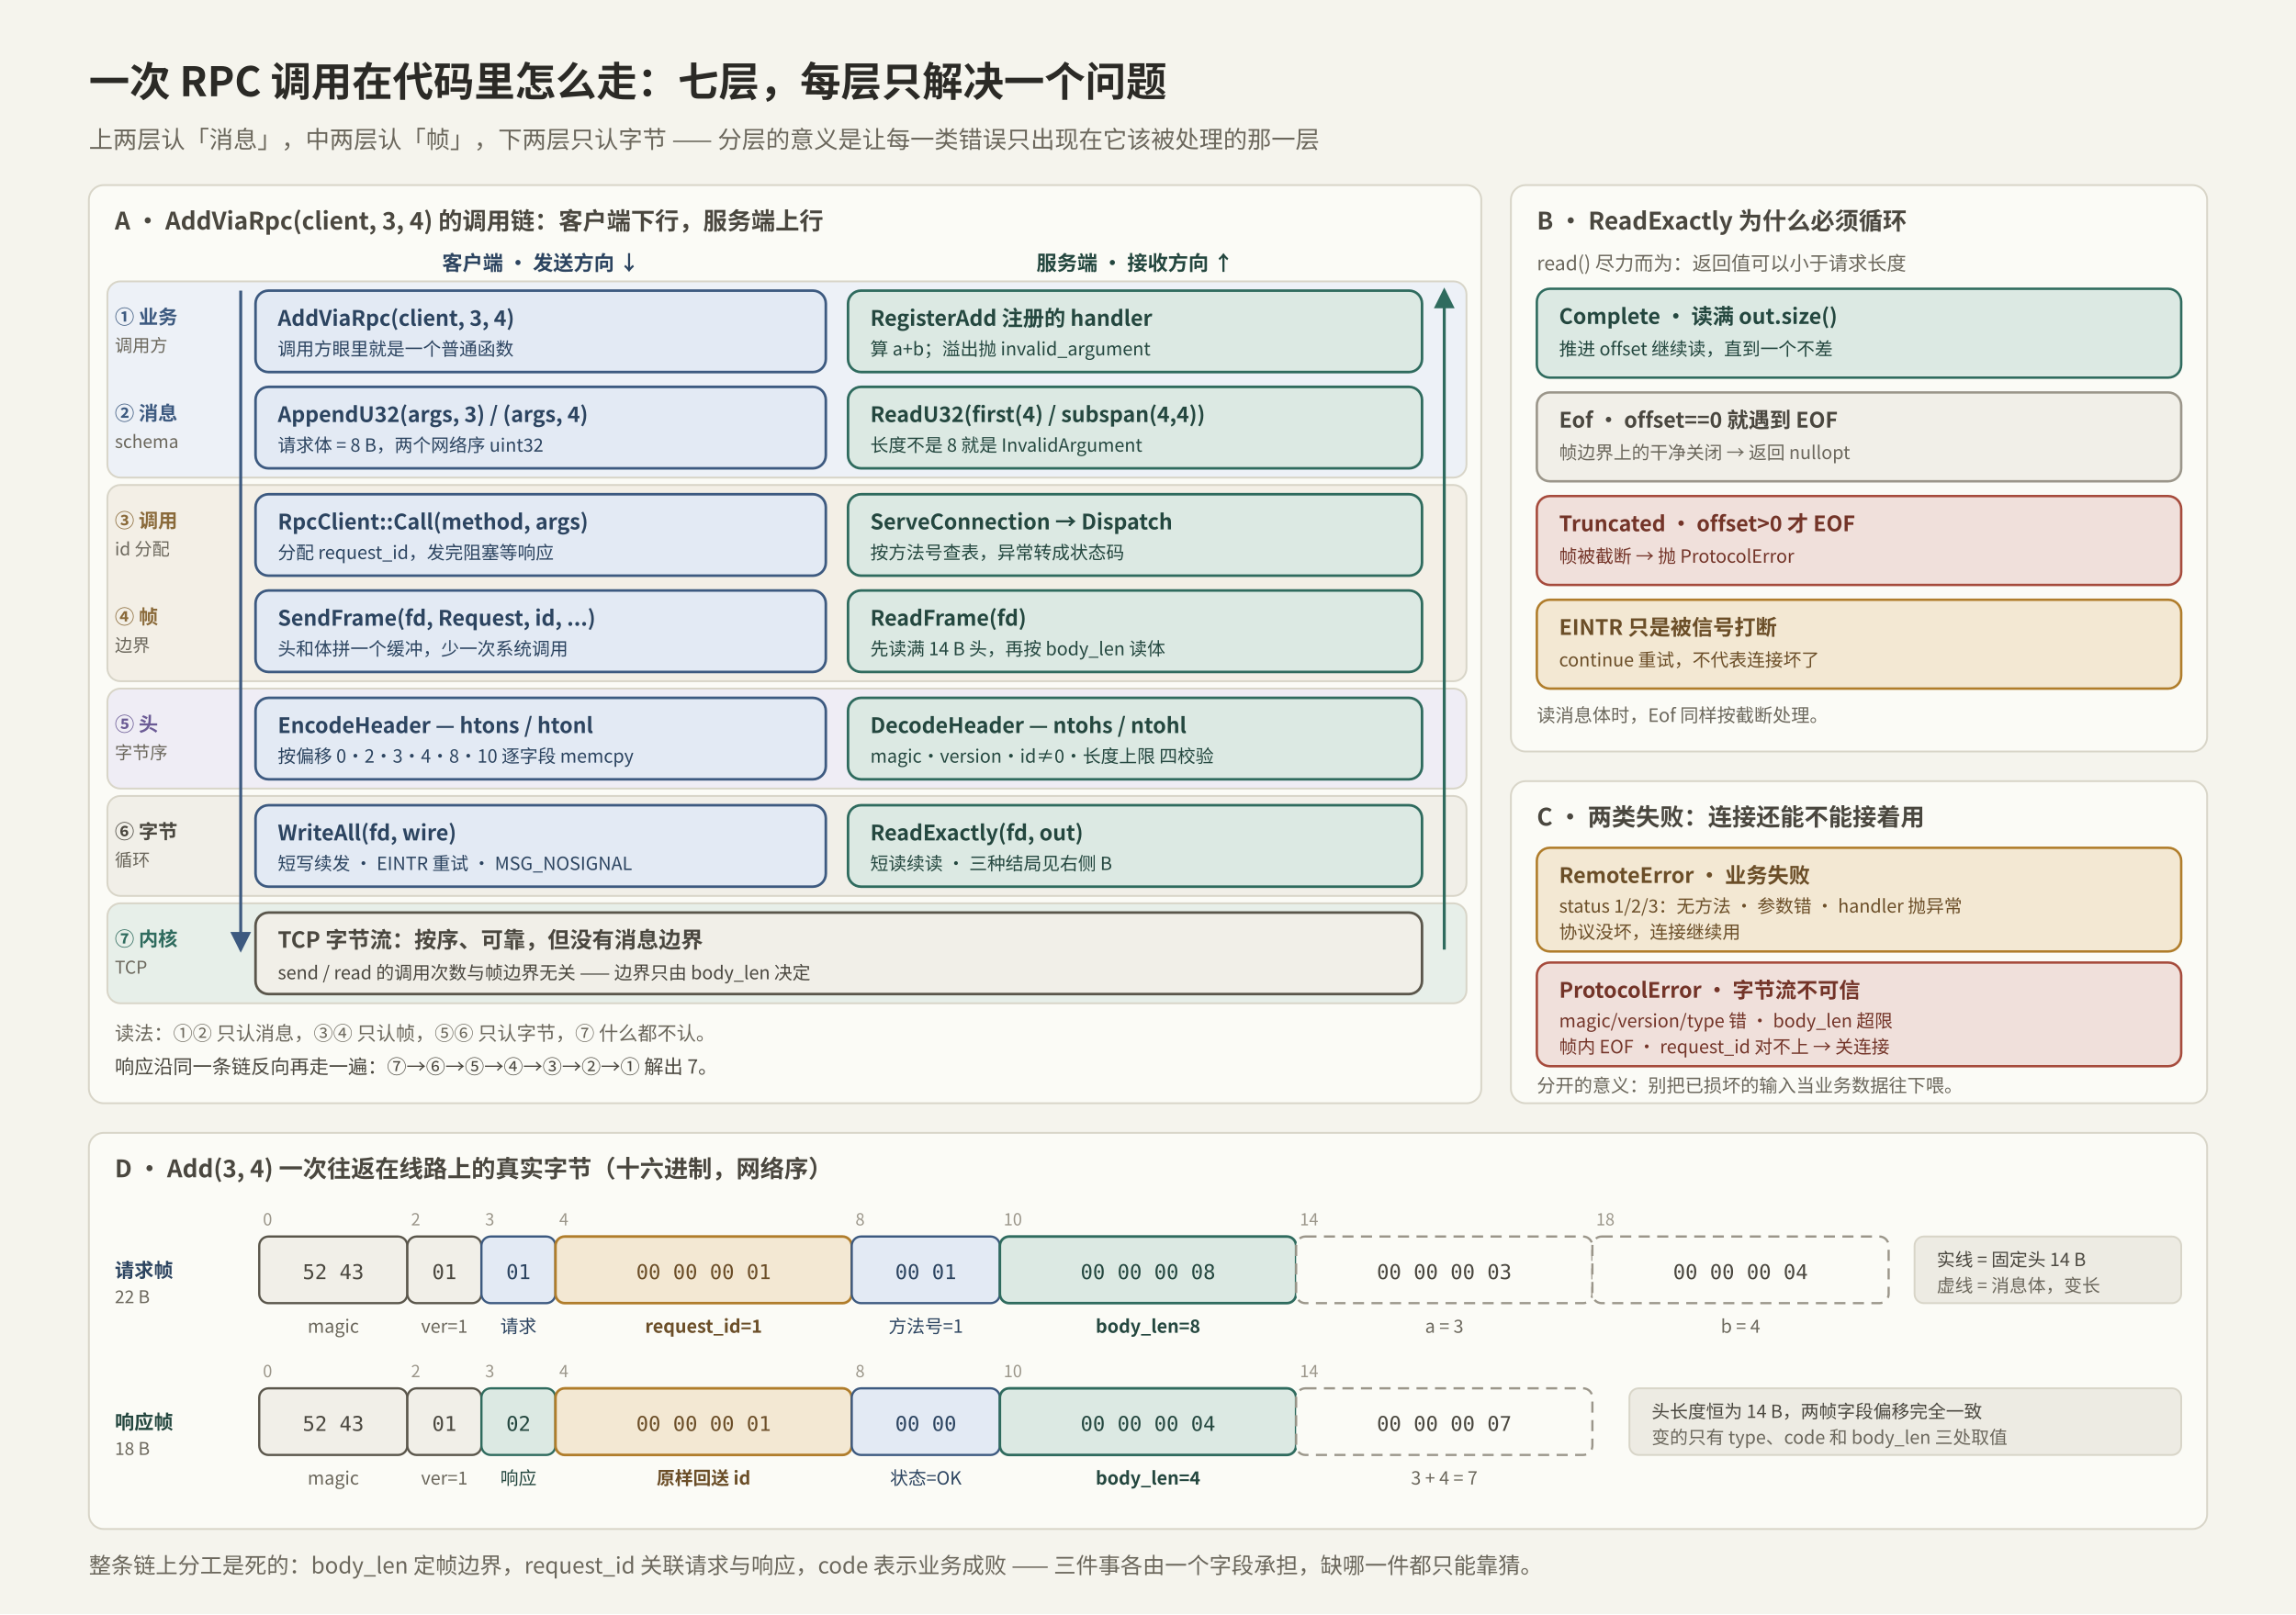
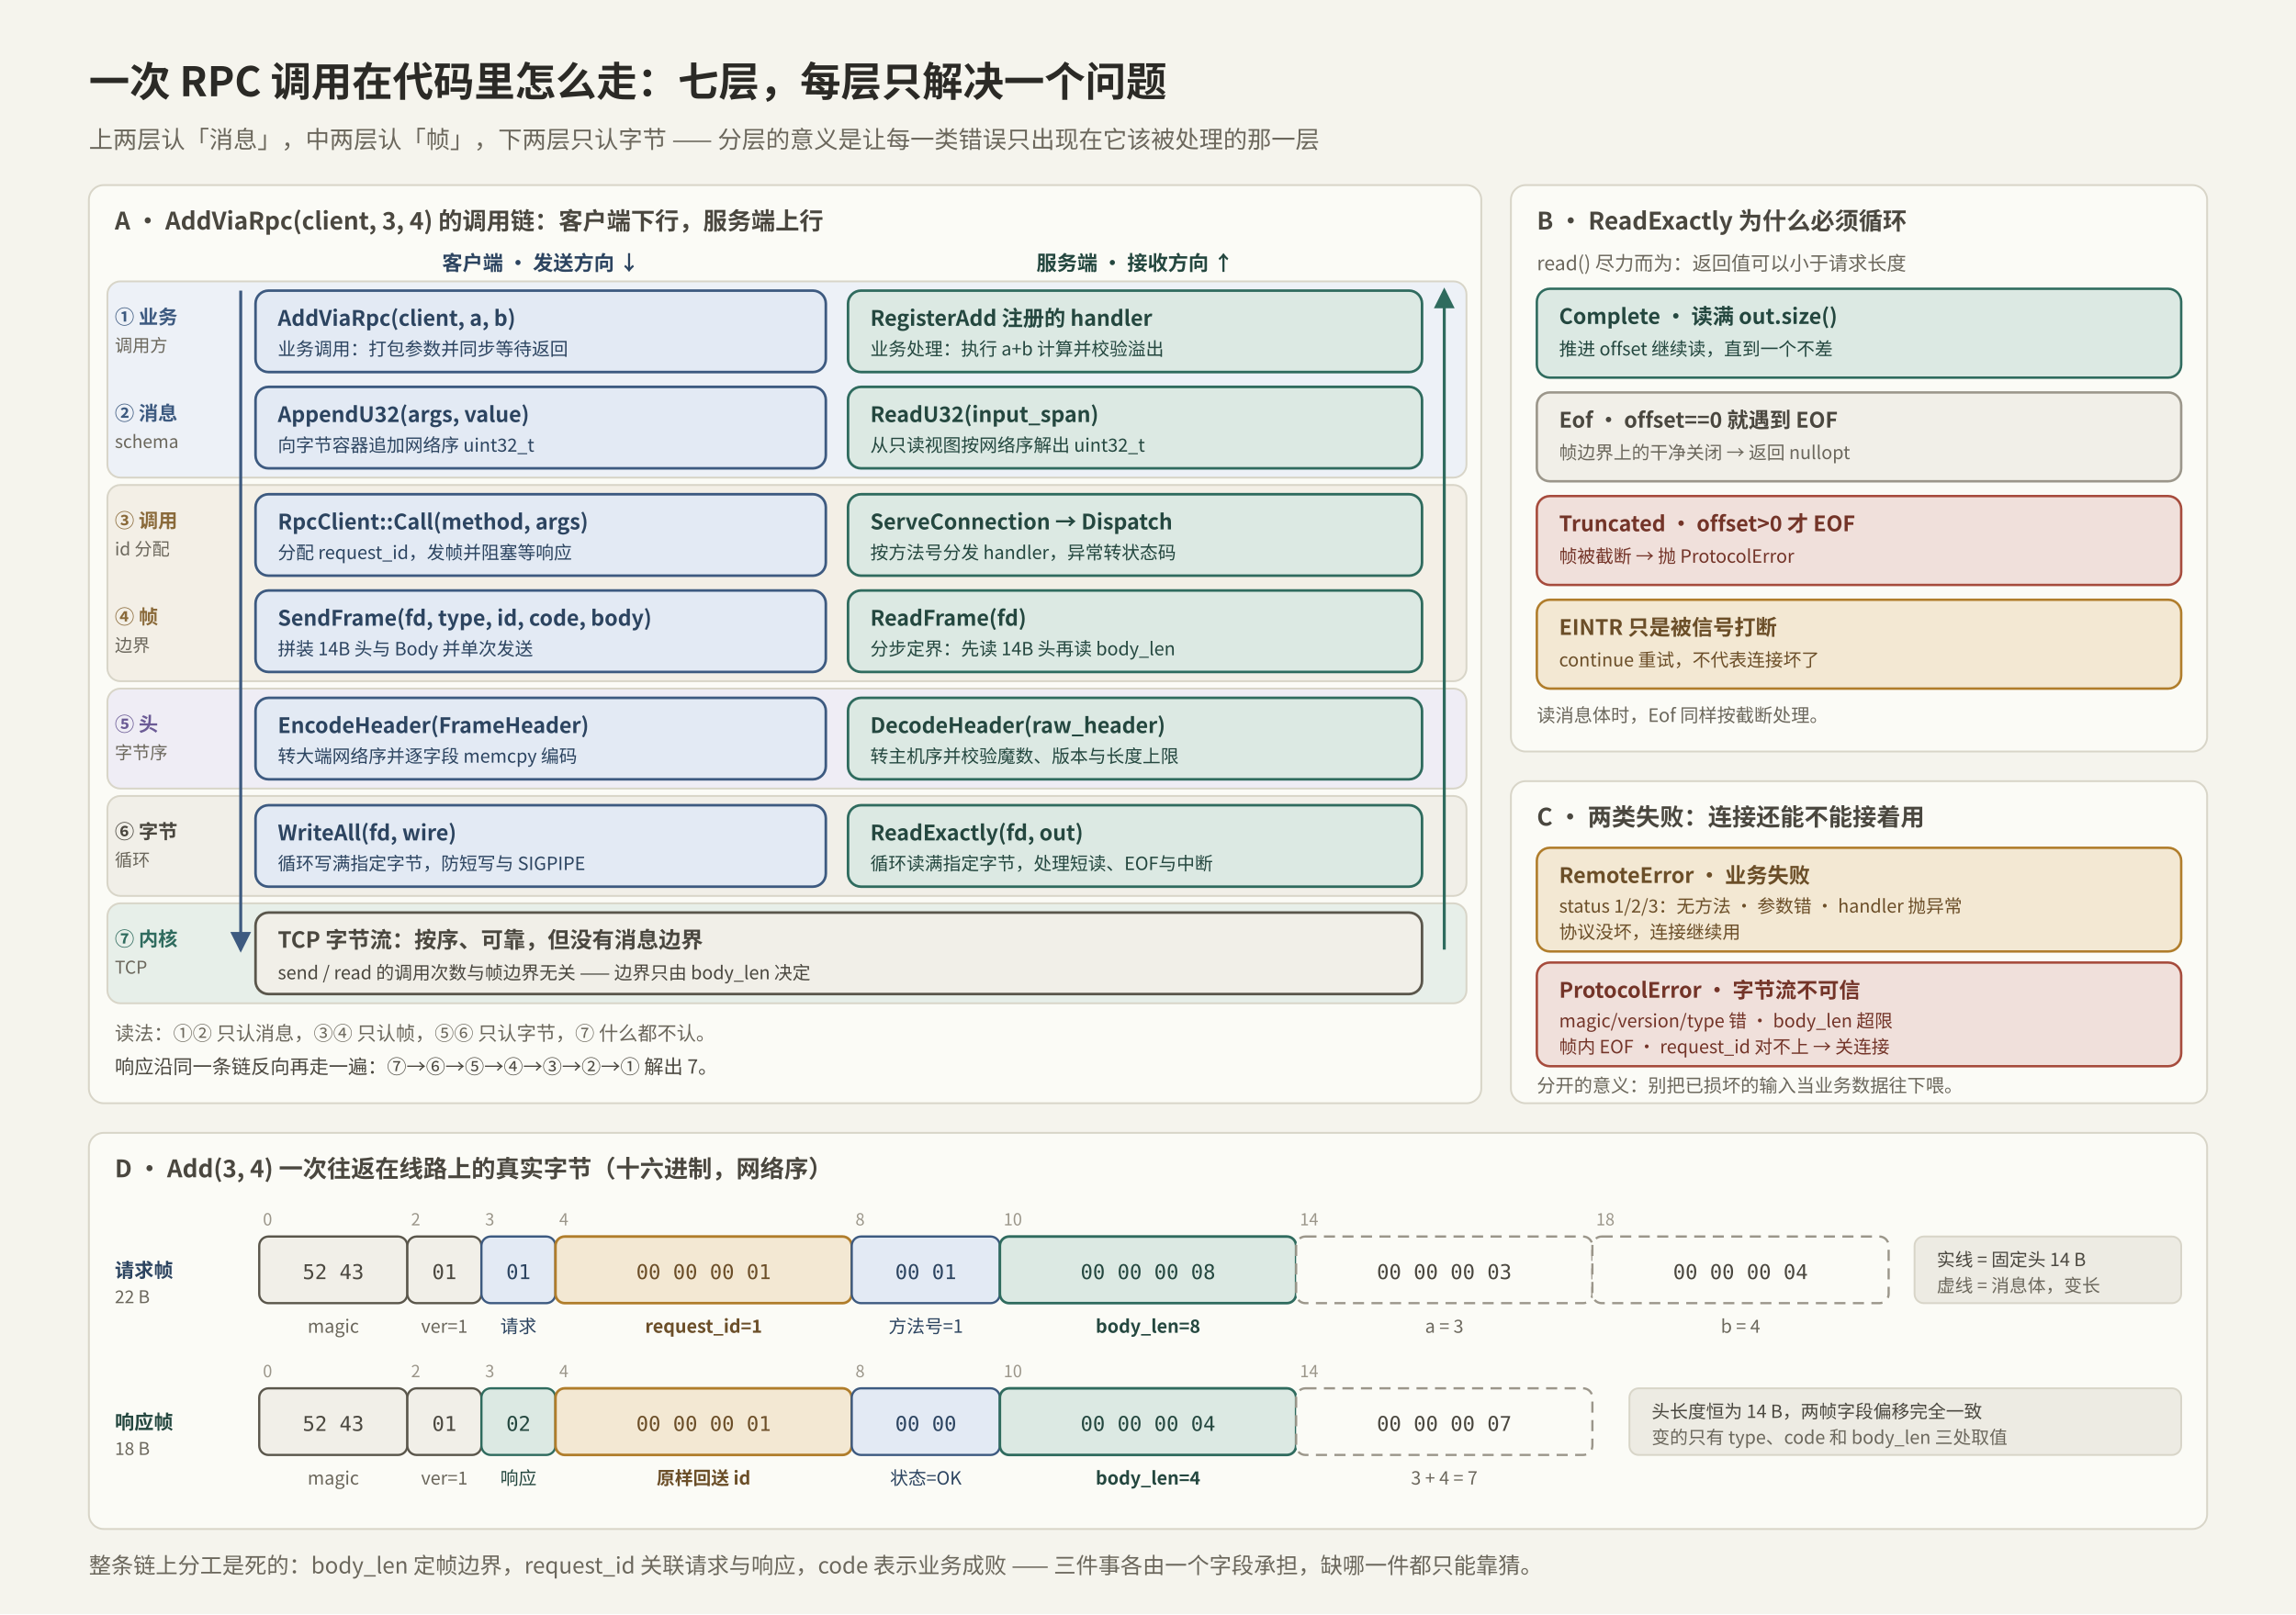
<svg xmlns="http://www.w3.org/2000/svg" viewBox="0 0 1240 872" font-family="'PingFang SC','Hiragino Sans GB','Microsoft YaHei','Noto Sans CJK SC',sans-serif">
  <defs>
    <marker id="arrDown" viewBox="0 0 10 10" refX="8.5" refY="5" markerWidth="7" markerHeight="7" orient="auto-start-reverse">
      <path d="M0,0 L10,5 L0,10 z" fill="#3D5A80" />
    </marker>
    <marker id="arrUp" viewBox="0 0 10 10" refX="8.5" refY="5" markerWidth="7" markerHeight="7" orient="auto-start-reverse">
      <path d="M0,0 L10,5 L0,10 z" fill="#2F6B5E" />
    </marker>
    <marker id="arr" viewBox="0 0 10 10" refX="8.5" refY="5" markerWidth="7" markerHeight="7" orient="auto-start-reverse">
      <path d="M0,0 L10,5 L0,10 z" fill="#5A564B" />
    </marker>
  </defs>
  <rect x="0" y="0" width="1240" height="872" fill="rgb(245, 244, 237)" />
  <text x="48" y="52" font-size="22" font-weight="700" fill="#2B2A26">一次 RPC 调用在代码里怎么走：七层，每层只解决一个问题</text>
  <text x="48" y="80" font-size="13" fill="#6B675C">上两层认「消息」，中两层认「帧」，下两层只认字节 —— 分层的意义是让每一类错误只出现在它该被处理的那一层</text>
  <rect x="48" y="100" width="752" height="496" rx="8" fill="#FBFBF6" stroke="#D8D5C8" stroke-width="1" />
  <text x="62" y="124" font-size="13" font-weight="700" fill="#4A473F">A · AddViaRpc(client, 3, 4) 的调用链：客户端下行，服务端上行</text>
  <text x="292" y="146" font-size="11" font-weight="700" fill="#2C4460" text-anchor="middle">客户端 · 发送方向 ↓</text>
  <text x="613" y="146" font-size="11" font-weight="700" fill="#24473F" text-anchor="middle">服务端 · 接收方向 ↑</text>
  <rect x="58" y="152" width="734" height="106" rx="7" fill="#EDF1F7" stroke="#D8D5C8" stroke-width="1" />
  <rect x="58" y="262" width="734" height="106" rx="7" fill="#F3EFE6" stroke="#D8D5C8" stroke-width="1" />
  <rect x="58" y="372" width="734" height="54" rx="7" fill="#EFEDF5" stroke="#D8D5C8" stroke-width="1" />
  <rect x="58" y="430" width="734" height="54" rx="7" fill="#F1EFE8" stroke="#D8D5C8" stroke-width="1" />
  <rect x="58" y="488" width="734" height="54" rx="7" fill="#E7EFE9" stroke="#D8D5C8" stroke-width="1" />
  <line x1="130" y1="157" x2="130" y2="513" stroke="#3D5A80" stroke-width="1.6" marker-end="url(#arrDown)" />
  <line x1="780" y1="513" x2="780" y2="157" stroke="#2F6B5E" stroke-width="1.6" marker-end="url(#arrUp)" />
  <text x="62" y="175" font-size="10.5" font-weight="700" fill="#3D5A80">① 业务</text>
  <text x="62" y="190" font-size="9.5" fill="#6B675C">调用方</text>
  <rect x="138" y="157" width="308" height="44" rx="7" fill="#E3EAF4" stroke="#3D5A80" stroke-width="1.4" />
-   <text x="150" y="176" font-size="11.5" font-weight="700" fill="#2C4460">AddViaRpc(client, 3, 4)</text>
-   <text x="150" y="192" font-size="9.8" fill="#2C4460">调用方眼里就是一个普通函数</text>
+   <text x="150" y="176" font-size="11.5" font-weight="700" fill="#2C4460">AddViaRpc(client, a, b)</text>
+   <text x="150" y="192" font-size="9.8" fill="#2C4460">业务调用：打包参数并同步等待返回</text>
  <rect x="458" y="157" width="310" height="44" rx="7" fill="#DCE9E3" stroke="#2F6B5E" stroke-width="1.4" />
  <text x="470" y="176" font-size="11.5" font-weight="700" fill="#24473F">RegisterAdd 注册的 handler</text>
-   <text x="470" y="192" font-size="9.8" fill="#24473F">算 a+b；溢出抛 invalid_argument</text>
+   <text x="470" y="192" font-size="9.8" fill="#24473F">业务处理：执行 a+b 计算并校验溢出</text>
  <text x="62" y="227" font-size="10.5" font-weight="700" fill="#3D5A80">② 消息</text>
  <text x="62" y="242" font-size="9.5" fill="#6B675C">schema</text>
  <rect x="138" y="209" width="308" height="44" rx="7" fill="#E3EAF4" stroke="#3D5A80" stroke-width="1.4" />
-   <text x="150" y="228" font-size="11.5" font-weight="700" fill="#2C4460">AppendU32(args, 3) / (args, 4)</text>
-   <text x="150" y="244" font-size="9.8" fill="#2C4460">请求体 = 8 B，两个网络序 uint32</text>
+   <text x="150" y="228" font-size="11.5" font-weight="700" fill="#2C4460">AppendU32(args, value)</text>
+   <text x="150" y="244" font-size="9.8" fill="#2C4460">向字节容器追加网络序 uint32_t</text>
  <rect x="458" y="209" width="310" height="44" rx="7" fill="#DCE9E3" stroke="#2F6B5E" stroke-width="1.4" />
-   <text x="470" y="228" font-size="11.5" font-weight="700" fill="#24473F">ReadU32(first(4) / subspan(4,4))</text>
-   <text x="470" y="244" font-size="9.8" fill="#24473F">长度不是 8 就是 InvalidArgument</text>
+   <text x="470" y="228" font-size="11.5" font-weight="700" fill="#24473F">ReadU32(input_span)</text>
+   <text x="470" y="244" font-size="9.8" fill="#24473F">从只读视图按网络序解出 uint32_t</text>
  <text x="62" y="285" font-size="10.5" font-weight="700" fill="#8A6A3A">③ 调用</text>
  <text x="62" y="300" font-size="9.5" fill="#6B675C">id 分配</text>
  <rect x="138" y="267" width="308" height="44" rx="7" fill="#E3EAF4" stroke="#3D5A80" stroke-width="1.4" />
  <text x="150" y="286" font-size="11.5" font-weight="700" fill="#2C4460">RpcClient::Call(method, args)</text>
-   <text x="150" y="302" font-size="9.8" fill="#2C4460">分配 request_id，发完阻塞等响应</text>
+   <text x="150" y="302" font-size="9.8" fill="#2C4460">分配 request_id，发帧并阻塞等响应</text>
  <rect x="458" y="267" width="310" height="44" rx="7" fill="#DCE9E3" stroke="#2F6B5E" stroke-width="1.4" />
  <text x="470" y="286" font-size="11.5" font-weight="700" fill="#24473F">ServeConnection → Dispatch</text>
-   <text x="470" y="302" font-size="9.8" fill="#24473F">按方法号查表，异常转成状态码</text>
+   <text x="470" y="302" font-size="9.8" fill="#24473F">按方法号分发 handler，异常转状态码</text>
  <text x="62" y="337" font-size="10.5" font-weight="700" fill="#8A6A3A">④ 帧</text>
  <text x="62" y="352" font-size="9.5" fill="#6B675C">边界</text>
  <rect x="138" y="319" width="308" height="44" rx="7" fill="#E3EAF4" stroke="#3D5A80" stroke-width="1.4" />
-   <text x="150" y="338" font-size="11.5" font-weight="700" fill="#2C4460">SendFrame(fd, Request, id, ...)</text>
-   <text x="150" y="354" font-size="9.8" fill="#2C4460">头和体拼一个缓冲，少一次系统调用</text>
+   <text x="150" y="338" font-size="11.5" font-weight="700" fill="#2C4460">SendFrame(fd, type, id, code, body)</text>
+   <text x="150" y="354" font-size="9.8" fill="#2C4460">拼装 14B 头与 Body 并单次发送</text>
  <rect x="458" y="319" width="310" height="44" rx="7" fill="#DCE9E3" stroke="#2F6B5E" stroke-width="1.4" />
  <text x="470" y="338" font-size="11.5" font-weight="700" fill="#24473F">ReadFrame(fd)</text>
-   <text x="470" y="354" font-size="9.8" fill="#24473F">先读满 14 B 头，再按 body_len 读体</text>
+   <text x="470" y="354" font-size="9.8" fill="#24473F">分步定界：先读 14B 头再读 body_len</text>
  <text x="62" y="395" font-size="10.5" font-weight="700" fill="#6B5B95">⑤ 头</text>
  <text x="62" y="410" font-size="9.5" fill="#6B675C">字节序</text>
  <rect x="138" y="377" width="308" height="44" rx="7" fill="#E3EAF4" stroke="#3D5A80" stroke-width="1.4" />
-   <text x="150" y="396" font-size="11.5" font-weight="700" fill="#2C4460">EncodeHeader — htons / htonl</text>
-   <text x="150" y="412" font-size="9.8" fill="#2C4460">按偏移 0·2·3·4·8·10 逐字段 memcpy</text>
+   <text x="150" y="396" font-size="11.5" font-weight="700" fill="#2C4460">EncodeHeader(FrameHeader)</text>
+   <text x="150" y="412" font-size="9.8" fill="#2C4460">转大端网络序并逐字段 memcpy 编码</text>
  <rect x="458" y="377" width="310" height="44" rx="7" fill="#DCE9E3" stroke="#2F6B5E" stroke-width="1.4" />
-   <text x="470" y="396" font-size="11.5" font-weight="700" fill="#24473F">DecodeHeader — ntohs / ntohl</text>
-   <text x="470" y="412" font-size="9.8" fill="#24473F">magic·version·id≠0·长度上限 四校验</text>
+   <text x="470" y="396" font-size="11.5" font-weight="700" fill="#24473F">DecodeHeader(raw_header)</text>
+   <text x="470" y="412" font-size="9.8" fill="#24473F">转主机序并校验魔数、版本与长度上限</text>
  <text x="62" y="453" font-size="10.5" font-weight="700" fill="#4A473F">⑥ 字节</text>
  <text x="62" y="468" font-size="9.5" fill="#6B675C">循环</text>
  <rect x="138" y="435" width="308" height="44" rx="7" fill="#E3EAF4" stroke="#3D5A80" stroke-width="1.4" />
  <text x="150" y="454" font-size="11.5" font-weight="700" fill="#2C4460">WriteAll(fd, wire)</text>
-   <text x="150" y="470" font-size="9.8" fill="#2C4460">短写续发 · EINTR 重试 · MSG_NOSIGNAL</text>
+   <text x="150" y="470" font-size="9.8" fill="#2C4460">循环写满指定字节，防短写与 SIGPIPE</text>
  <rect x="458" y="435" width="310" height="44" rx="7" fill="#DCE9E3" stroke="#2F6B5E" stroke-width="1.4" />
  <text x="470" y="454" font-size="11.5" font-weight="700" fill="#24473F">ReadExactly(fd, out)</text>
-   <text x="470" y="470" font-size="9.8" fill="#24473F">短读续读 · 三种结局见右侧 B</text>
+   <text x="470" y="470" font-size="9.8" fill="#24473F">循环读满指定字节，处理短读、EOF与中断</text>
  <text x="62" y="511" font-size="10.5" font-weight="700" fill="#2F6B5E">⑦ 内核</text>
  <text x="62" y="526" font-size="9.5" fill="#6B675C">TCP</text>
  <rect x="138" y="493" width="630" height="44" rx="7" fill="#F1EFE8" stroke="#5A564B" stroke-width="1.4" />
  <text x="150" y="512" font-size="12" font-weight="700" fill="#4A473F">TCP 字节流：按序、可靠，但没有消息边界</text>
  <text x="150" y="529" font-size="9.8" fill="#4A473F">send / read 的调用次数与帧边界无关 —— 边界只由 body_len 决定</text>
  <text x="62" y="562" font-size="10.5" fill="#6B675C">读法：①② 只认消息，③④ 只认帧，⑤⑥ 只认字节，⑦ 什么都不认。</text>
  <text x="62" y="580" font-size="10.5" fill="#4A473F">响应沿同一条链反向再走一遍：⑦→⑥→⑤→④→③→②→① 解出 7。</text>
  <rect x="816" y="100" width="376" height="306" rx="8" fill="#FBFBF6" stroke="#D8D5C8" stroke-width="1" />
  <text x="830" y="124" font-size="13" font-weight="700" fill="#4A473F">B · ReadExactly 为什么必须循环</text>
  <text x="830" y="146" font-size="10.5" fill="#6B675C">read() 尽力而为：返回值可以小于请求长度</text>
  <rect x="830" y="156" width="348" height="48" rx="7" fill="#DCE9E3" stroke="#2F6B5E" stroke-width="1.3" />
  <text x="842" y="175" font-size="11.5" font-weight="700" fill="#24473F">Complete · 读满 out.size()</text>
  <text x="842" y="192" font-size="9.8" fill="#24473F">推进 offset 继续读，直到一个不差</text>
  <rect x="830" y="212" width="348" height="48" rx="7" fill="#F1EFE8" stroke="#9B968A" stroke-width="1.3" />
  <text x="842" y="231" font-size="11.5" font-weight="700" fill="#4A473F">Eof · offset==0 就遇到 EOF</text>
  <text x="842" y="248" font-size="9.8" fill="#6B675C">帧边界上的干净关闭 → 返回 nullopt</text>
  <rect x="830" y="268" width="348" height="48" rx="7" fill="#F0E0DB" stroke="#A64B3C" stroke-width="1.3" />
  <text x="842" y="287" font-size="11.5" font-weight="700" fill="#733428">Truncated · offset&gt;0 才 EOF</text>
  <text x="842" y="304" font-size="9.8" fill="#733428">帧被截断 → 抛 ProtocolError</text>
  <rect x="830" y="324" width="348" height="48" rx="7" fill="#F3E8D3" stroke="#B07D2B" stroke-width="1.3" />
  <text x="842" y="343" font-size="11.5" font-weight="700" fill="#6B4E28">EINTR 只是被信号打断</text>
  <text x="842" y="360" font-size="9.8" fill="#6B4E28">continue 重试，不代表连接坏了</text>
  <text x="830" y="390" font-size="10" fill="#6B675C">读消息体时，Eof 同样按截断处理。</text>
  <rect x="816" y="422" width="376" height="174" rx="8" fill="#FBFBF6" stroke="#D8D5C8" stroke-width="1" />
  <text x="830" y="446" font-size="13" font-weight="700" fill="#4A473F">C · 两类失败：连接还能不能接着用</text>
  <rect x="830" y="458" width="348" height="56" rx="7" fill="#F3E8D3" stroke="#B07D2B" stroke-width="1.3" />
  <text x="842" y="477" font-size="11.5" font-weight="700" fill="#6B4E28">RemoteError · 业务失败</text>
  <text x="842" y="493" font-size="9.8" fill="#6B4E28">status 1/2/3：无方法 · 参数错 · handler 抛异常</text>
  <text x="842" y="507" font-size="9.8" fill="#6B4E28">协议没坏，连接继续用</text>
  <rect x="830" y="520" width="348" height="56" rx="7" fill="#F0E0DB" stroke="#A64B3C" stroke-width="1.3" />
  <text x="842" y="539" font-size="11.5" font-weight="700" fill="#733428">ProtocolError · 字节流不可信</text>
  <text x="842" y="555" font-size="9.8" fill="#733428">magic/version/type 错 · body_len 超限</text>
  <text x="842" y="569" font-size="9.8" fill="#733428">帧内 EOF · request_id 对不上 → 关连接</text>
  <text x="830" y="590" font-size="10" fill="#6B675C">分开的意义：别把已损坏的输入当业务数据往下喂。</text>
  <rect x="48" y="612" width="1144" height="214" rx="8" fill="#FBFBF6" stroke="#D8D5C8" stroke-width="1" />
  <text x="62" y="636" font-size="13" font-weight="700" fill="#4A473F">D · Add(3, 4) 一次往返在线路上的真实字节（十六进制，网络序）</text>
  <text x="62" y="690" font-size="10.5" font-weight="700" fill="#2C4460">请求帧</text>
  <text x="62" y="704" font-size="9.5" fill="#6B675C">22 B</text>
  <text x="142" y="662" font-size="9" fill="#9B968A">0</text>
  <text x="222" y="662" font-size="9" fill="#9B968A">2</text>
  <text x="262" y="662" font-size="9" fill="#9B968A">3</text>
  <text x="302" y="662" font-size="9" fill="#9B968A">4</text>
  <text x="462" y="662" font-size="9" fill="#9B968A">8</text>
  <text x="542" y="662" font-size="9" fill="#9B968A">10</text>
  <text x="702" y="662" font-size="9" fill="#9B968A">14</text>
  <text x="862" y="662" font-size="9" fill="#9B968A">18</text>
  <rect x="140" y="668" width="80" height="36" rx="5" fill="#F1EFE8" stroke="#5A564B" stroke-width="1.2" />
  <text x="180" y="691" font-size="11" font-family="ui-monospace,Menlo,Consolas,monospace" fill="#4A473F" text-anchor="middle">52 43</text>
  <text x="180" y="720" font-size="9.8" fill="#6B675C" text-anchor="middle">magic</text>
  <rect x="220" y="668" width="40" height="36" rx="5" fill="#F1EFE8" stroke="#5A564B" stroke-width="1.2" />
  <text x="240" y="691" font-size="11" font-family="ui-monospace,Menlo,Consolas,monospace" fill="#4A473F" text-anchor="middle">01</text>
  <text x="240" y="720" font-size="9.8" fill="#6B675C" text-anchor="middle">ver=1</text>
  <rect x="260" y="668" width="40" height="36" rx="5" fill="#E3EAF4" stroke="#3D5A80" stroke-width="1.2" />
  <text x="280" y="691" font-size="11" font-family="ui-monospace,Menlo,Consolas,monospace" fill="#2C4460" text-anchor="middle">01</text>
  <text x="280" y="720" font-size="9.8" fill="#2C4460" text-anchor="middle">请求</text>
  <rect x="300" y="668" width="160" height="36" rx="5" fill="#F3E8D3" stroke="#B07D2B" stroke-width="1.4" />
  <text x="380" y="691" font-size="11" font-family="ui-monospace,Menlo,Consolas,monospace" fill="#6B4E28" text-anchor="middle">00 00 00 01</text>
  <text x="380" y="720" font-size="9.8" font-weight="600" fill="#6B4E28" text-anchor="middle">request_id=1</text>
  <rect x="460" y="668" width="80" height="36" rx="5" fill="#E3EAF4" stroke="#3D5A80" stroke-width="1.2" />
  <text x="500" y="691" font-size="11" font-family="ui-monospace,Menlo,Consolas,monospace" fill="#2C4460" text-anchor="middle">00 01</text>
  <text x="500" y="720" font-size="9.8" fill="#2C4460" text-anchor="middle">方法号=1</text>
  <rect x="540" y="668" width="160" height="36" rx="5" fill="#DCE9E3" stroke="#2F6B5E" stroke-width="1.4" />
  <text x="620" y="691" font-size="11" font-family="ui-monospace,Menlo,Consolas,monospace" fill="#24473F" text-anchor="middle">00 00 00 08</text>
  <text x="620" y="720" font-size="9.8" font-weight="600" fill="#24473F" text-anchor="middle">body_len=8</text>
  <rect x="700" y="668" width="160" height="36" rx="5" fill="#FBFBF6" stroke="#9B968A" stroke-width="1.2" stroke-dasharray="6 4" />
  <text x="780" y="691" font-size="11" font-family="ui-monospace,Menlo,Consolas,monospace" fill="#4A473F" text-anchor="middle">00 00 00 03</text>
  <text x="780" y="720" font-size="9.8" fill="#6B675C" text-anchor="middle">a = 3</text>
  <rect x="860" y="668" width="160" height="36" rx="5" fill="#FBFBF6" stroke="#9B968A" stroke-width="1.2" stroke-dasharray="6 4" />
  <text x="940" y="691" font-size="11" font-family="ui-monospace,Menlo,Consolas,monospace" fill="#4A473F" text-anchor="middle">00 00 00 04</text>
  <text x="940" y="720" font-size="9.8" fill="#6B675C" text-anchor="middle">b = 4</text>
  <rect x="1034" y="668" width="144" height="36" rx="5" fill="#EDEBE3" stroke="#D8D5C8" stroke-width="1" />
  <text x="1046" y="684" font-size="9.8" fill="#4A473F">实线 = 固定头 14 B</text>
  <text x="1046" y="698" font-size="9.8" fill="#6B675C">虚线 = 消息体，变长</text>
  <text x="62" y="772" font-size="10.5" font-weight="700" fill="#24473F">响应帧</text>
  <text x="62" y="786" font-size="9.5" fill="#6B675C">18 B</text>
  <text x="142" y="744" font-size="9" fill="#9B968A">0</text>
  <text x="222" y="744" font-size="9" fill="#9B968A">2</text>
  <text x="262" y="744" font-size="9" fill="#9B968A">3</text>
  <text x="302" y="744" font-size="9" fill="#9B968A">4</text>
  <text x="462" y="744" font-size="9" fill="#9B968A">8</text>
  <text x="542" y="744" font-size="9" fill="#9B968A">10</text>
  <text x="702" y="744" font-size="9" fill="#9B968A">14</text>
  <rect x="140" y="750" width="80" height="36" rx="5" fill="#F1EFE8" stroke="#5A564B" stroke-width="1.2" />
  <text x="180" y="773" font-size="11" font-family="ui-monospace,Menlo,Consolas,monospace" fill="#4A473F" text-anchor="middle">52 43</text>
  <text x="180" y="802" font-size="9.8" fill="#6B675C" text-anchor="middle">magic</text>
  <rect x="220" y="750" width="40" height="36" rx="5" fill="#F1EFE8" stroke="#5A564B" stroke-width="1.2" />
  <text x="240" y="773" font-size="11" font-family="ui-monospace,Menlo,Consolas,monospace" fill="#4A473F" text-anchor="middle">01</text>
  <text x="240" y="802" font-size="9.8" fill="#6B675C" text-anchor="middle">ver=1</text>
  <rect x="260" y="750" width="40" height="36" rx="5" fill="#DCE9E3" stroke="#2F6B5E" stroke-width="1.2" />
  <text x="280" y="773" font-size="11" font-family="ui-monospace,Menlo,Consolas,monospace" fill="#24473F" text-anchor="middle">02</text>
  <text x="280" y="802" font-size="9.8" fill="#24473F" text-anchor="middle">响应</text>
  <rect x="300" y="750" width="160" height="36" rx="5" fill="#F3E8D3" stroke="#B07D2B" stroke-width="1.4" />
  <text x="380" y="773" font-size="11" font-family="ui-monospace,Menlo,Consolas,monospace" fill="#6B4E28" text-anchor="middle">00 00 00 01</text>
  <text x="380" y="802" font-size="9.8" font-weight="600" fill="#6B4E28" text-anchor="middle">原样回送 id</text>
  <rect x="460" y="750" width="80" height="36" rx="5" fill="#E3EAF4" stroke="#3D5A80" stroke-width="1.2" />
  <text x="500" y="773" font-size="11" font-family="ui-monospace,Menlo,Consolas,monospace" fill="#2C4460" text-anchor="middle">00 00</text>
  <text x="500" y="802" font-size="9.8" fill="#2C4460" text-anchor="middle">状态=OK</text>
  <rect x="540" y="750" width="160" height="36" rx="5" fill="#DCE9E3" stroke="#2F6B5E" stroke-width="1.4" />
  <text x="620" y="773" font-size="11" font-family="ui-monospace,Menlo,Consolas,monospace" fill="#24473F" text-anchor="middle">00 00 00 04</text>
  <text x="620" y="802" font-size="9.8" font-weight="600" fill="#24473F" text-anchor="middle">body_len=4</text>
  <rect x="700" y="750" width="160" height="36" rx="5" fill="#FBFBF6" stroke="#9B968A" stroke-width="1.2" stroke-dasharray="6 4" />
  <text x="780" y="773" font-size="11" font-family="ui-monospace,Menlo,Consolas,monospace" fill="#4A473F" text-anchor="middle">00 00 00 07</text>
  <text x="780" y="802" font-size="9.8" fill="#6B675C" text-anchor="middle">3 + 4 = 7</text>
  <rect x="880" y="750" width="298" height="36" rx="5" fill="#EDEBE3" stroke="#D8D5C8" stroke-width="1" />
  <text x="892" y="766" font-size="9.8" fill="#4A473F">头长度恒为 14 B，两帧字段偏移完全一致</text>
  <text x="892" y="780" font-size="9.8" fill="#6B675C">变的只有 type、code 和 body_len 三处取值</text>
  <text x="48" y="850" font-size="12" fill="#6B675C">整条链上分工是死的：body_len 定帧边界，request_id 关联请求与响应，code 表示业务成败 —— 三件事各由一个字段承担，缺哪一件都只能靠猜。</text>
</svg>
